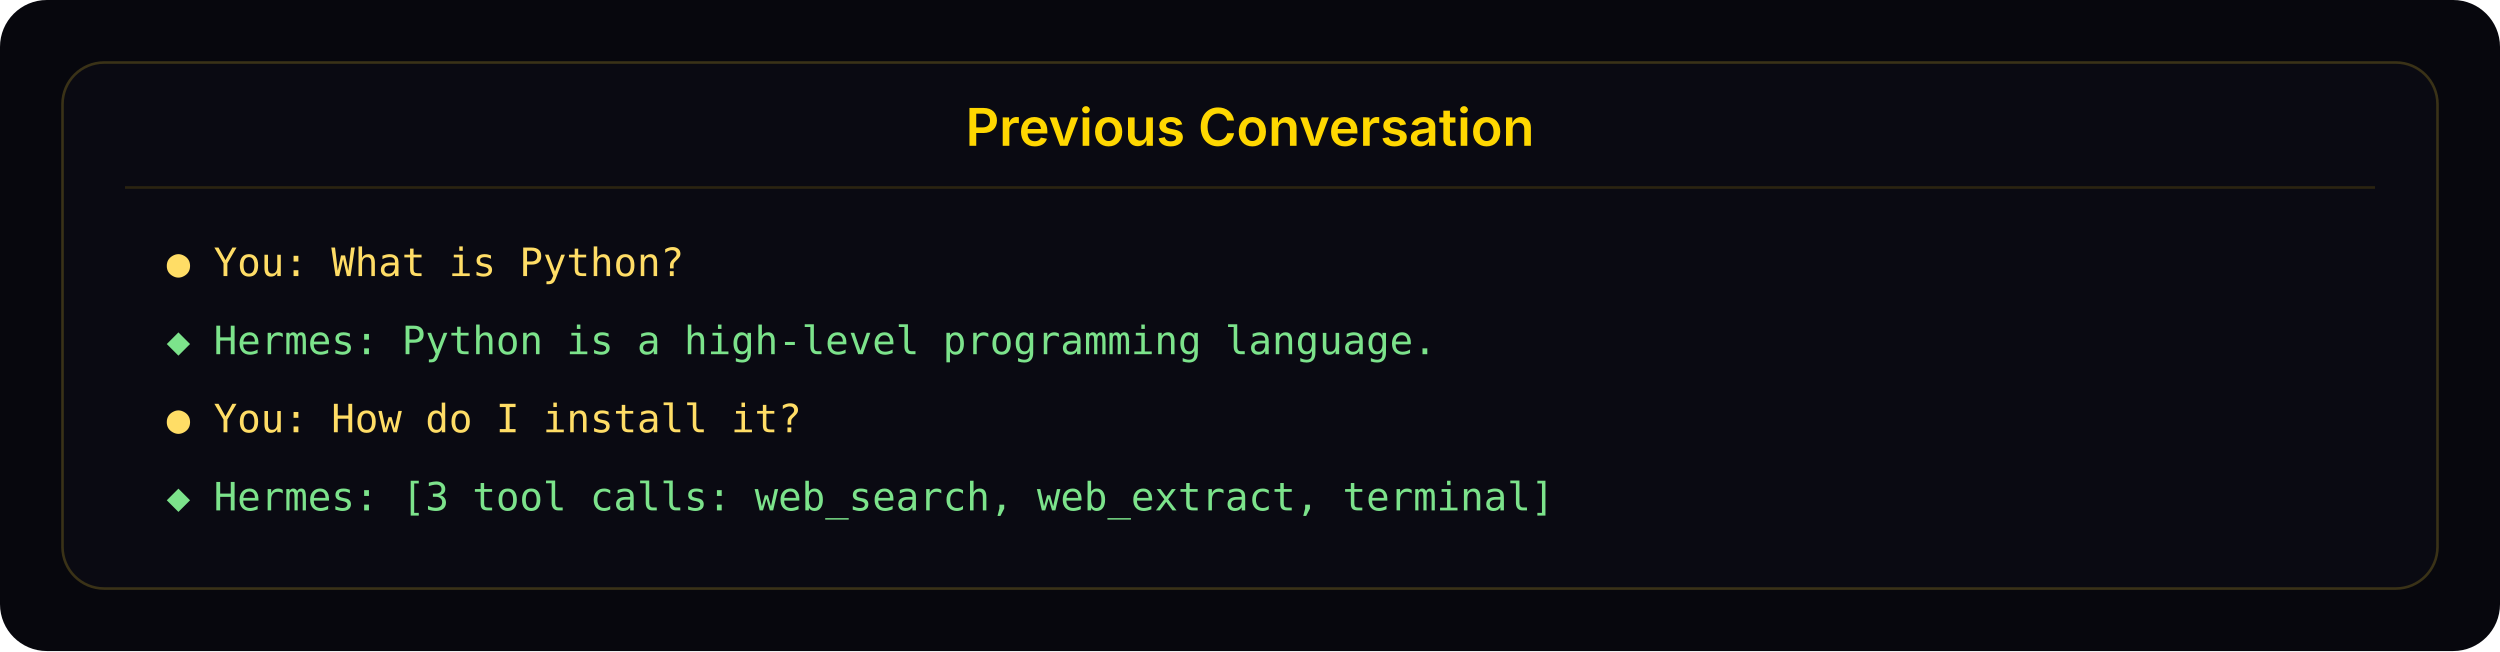
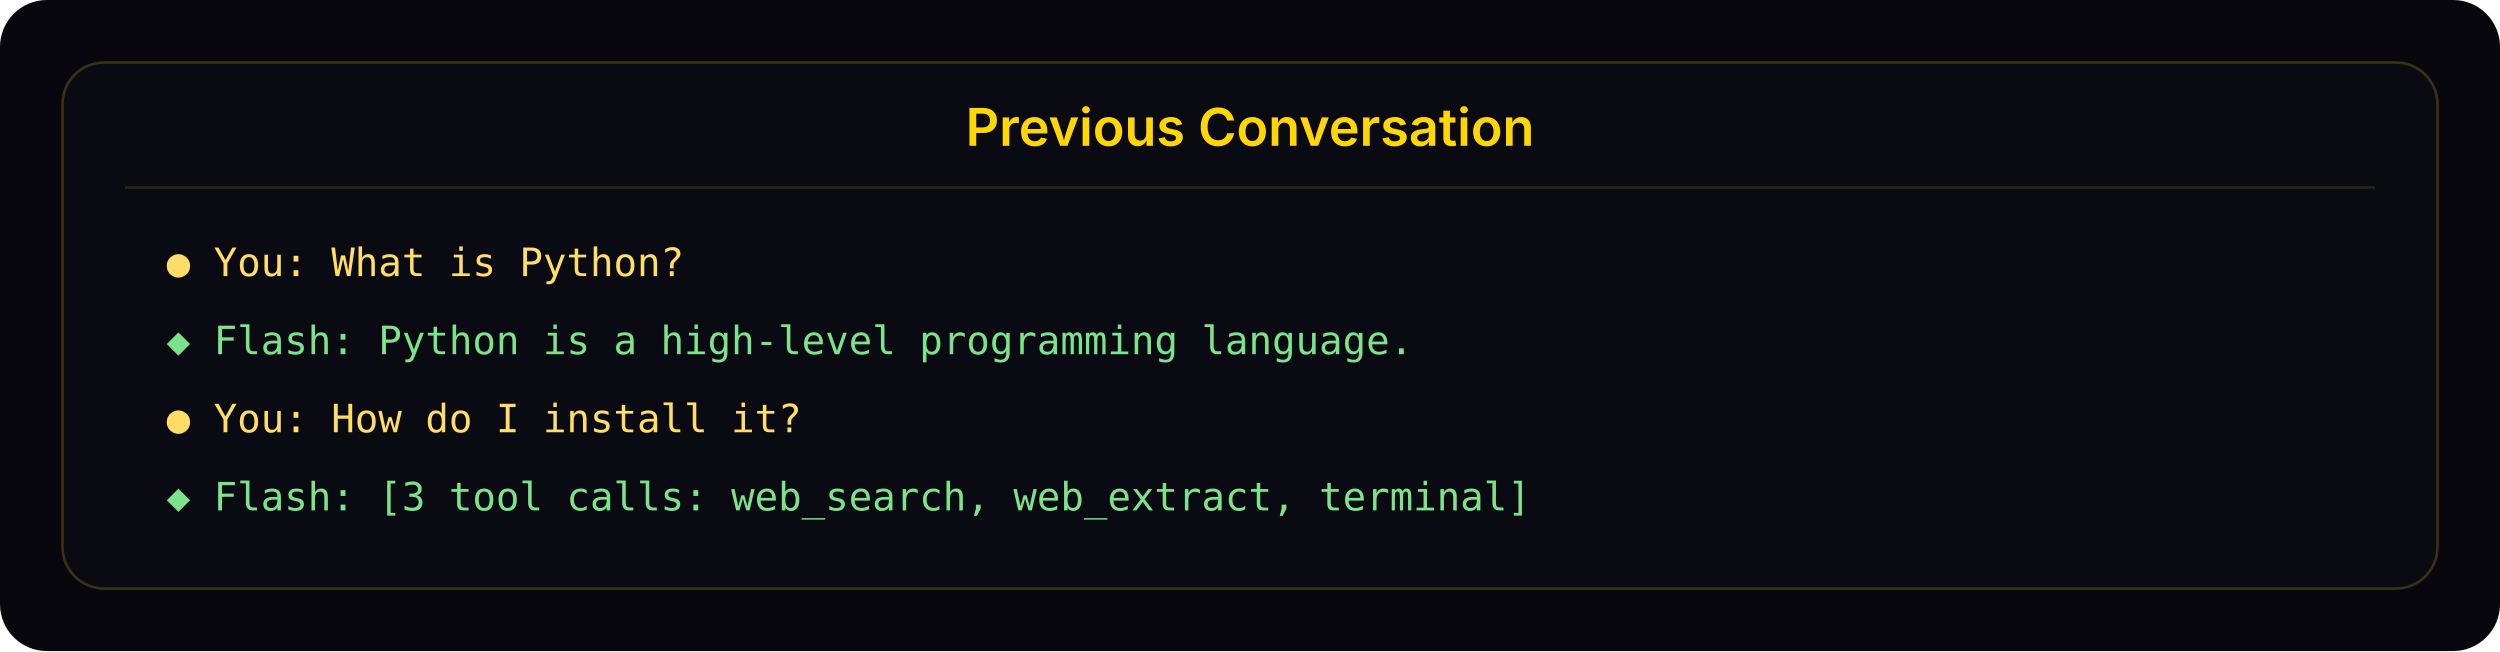
<svg xmlns="http://www.w3.org/2000/svg" width="960" height="250" viewBox="0 0 960 250" role="img" aria-labelledby="title desc">
  <rect width="960" height="250" rx="18" fill="#07070d" />
  <rect x="24" y="24" width="912" height="202" rx="16" fill="#0a0a12" stroke="#3a3217" />
  <text x="480" y="56" text-anchor="middle" fill="#ffd700" font-family="Inter, sans-serif" font-size="20" font-weight="600">Previous Conversation</text>
  <line x1="48" y1="72" x2="912" y2="72" stroke="#2b2410" />
  <text x="64" y="106" fill="#ffdd66" font-family="JetBrains Mono, monospace" font-size="15">● You: What is Python?</text>
-   <text x="64" y="136" fill="#7ce38b" font-family="JetBrains Mono, monospace" font-size="15">◆ Hermes: Python is a high-level programming language.</text>
+   <text x="64" y="136" fill="#7ce38b" font-family="JetBrains Mono, monospace" font-size="15">◆ Flash: Python is a high-level programming language.</text>
  <text x="64" y="166" fill="#ffdd66" font-family="JetBrains Mono, monospace" font-size="15">● You: How do I install it?</text>
-   <text x="64" y="196" fill="#7ce38b" font-family="JetBrains Mono, monospace" font-size="15">◆ Hermes: [3 tool calls: web_search, web_extract, terminal]</text>
+   <text x="64" y="196" fill="#7ce38b" font-family="JetBrains Mono, monospace" font-size="15">◆ Flash: [3 tool calls: web_search, web_extract, terminal]</text>
</svg>
